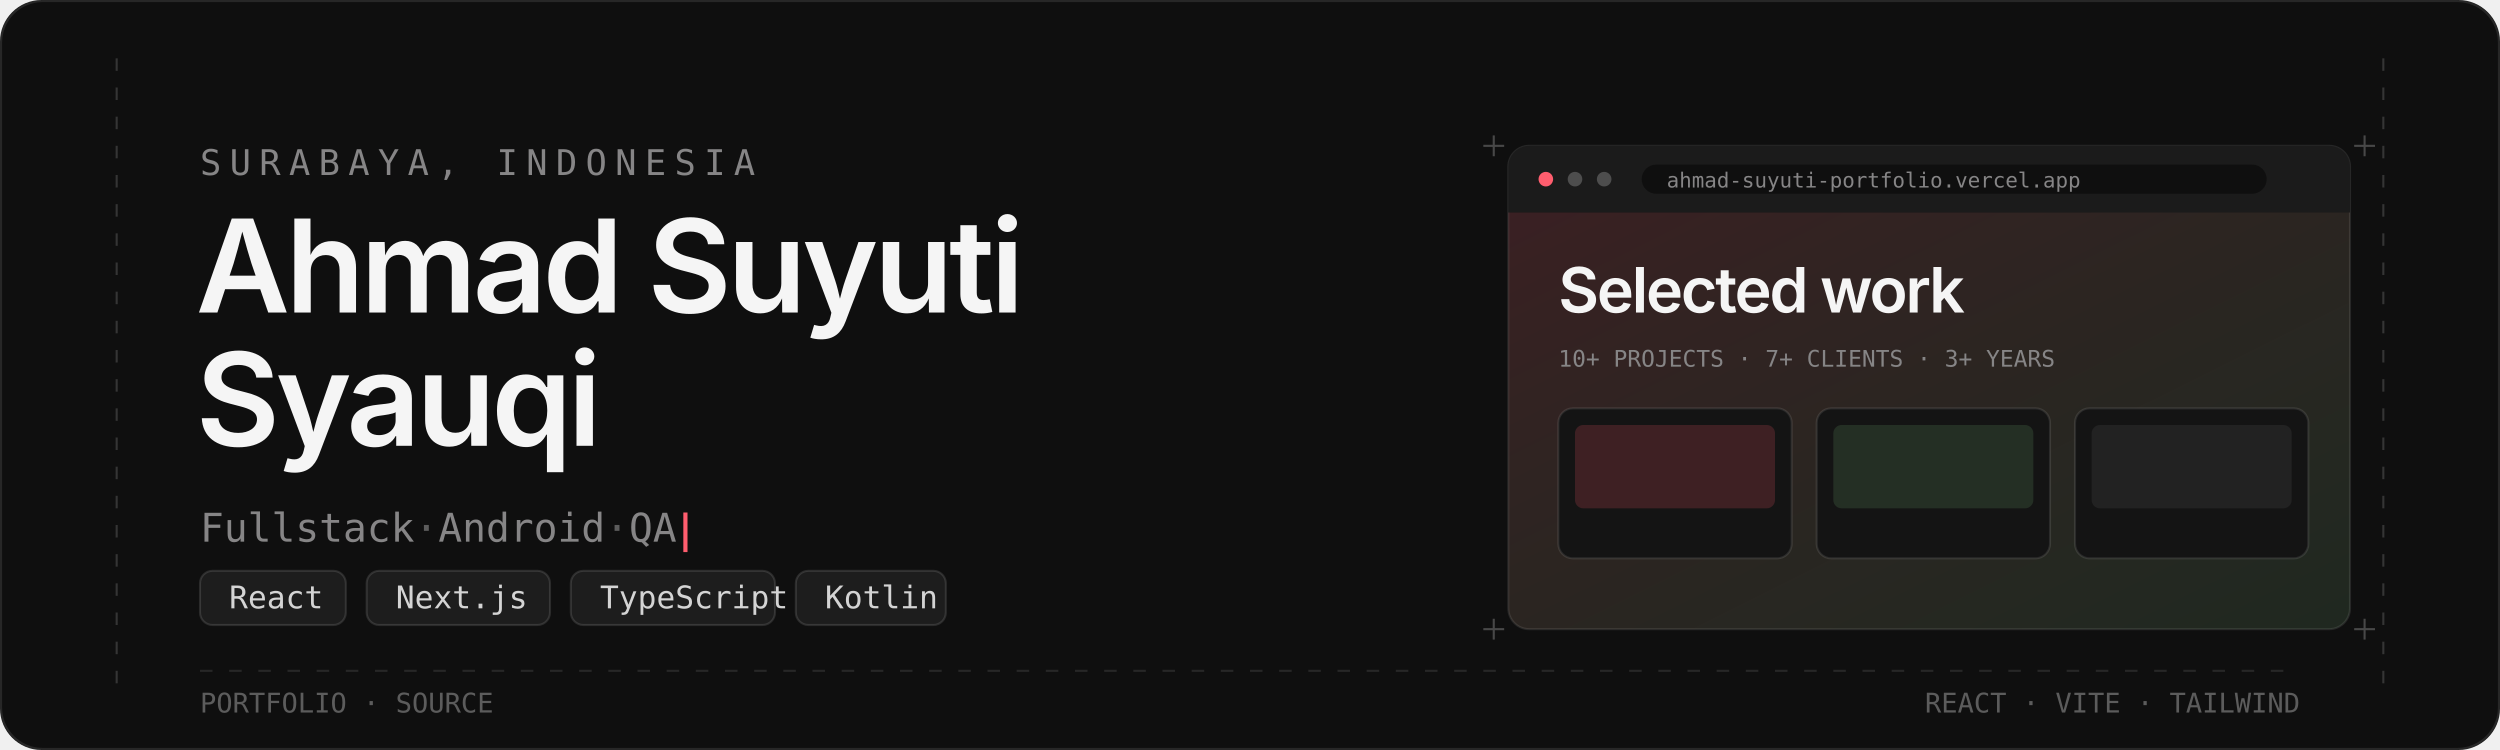
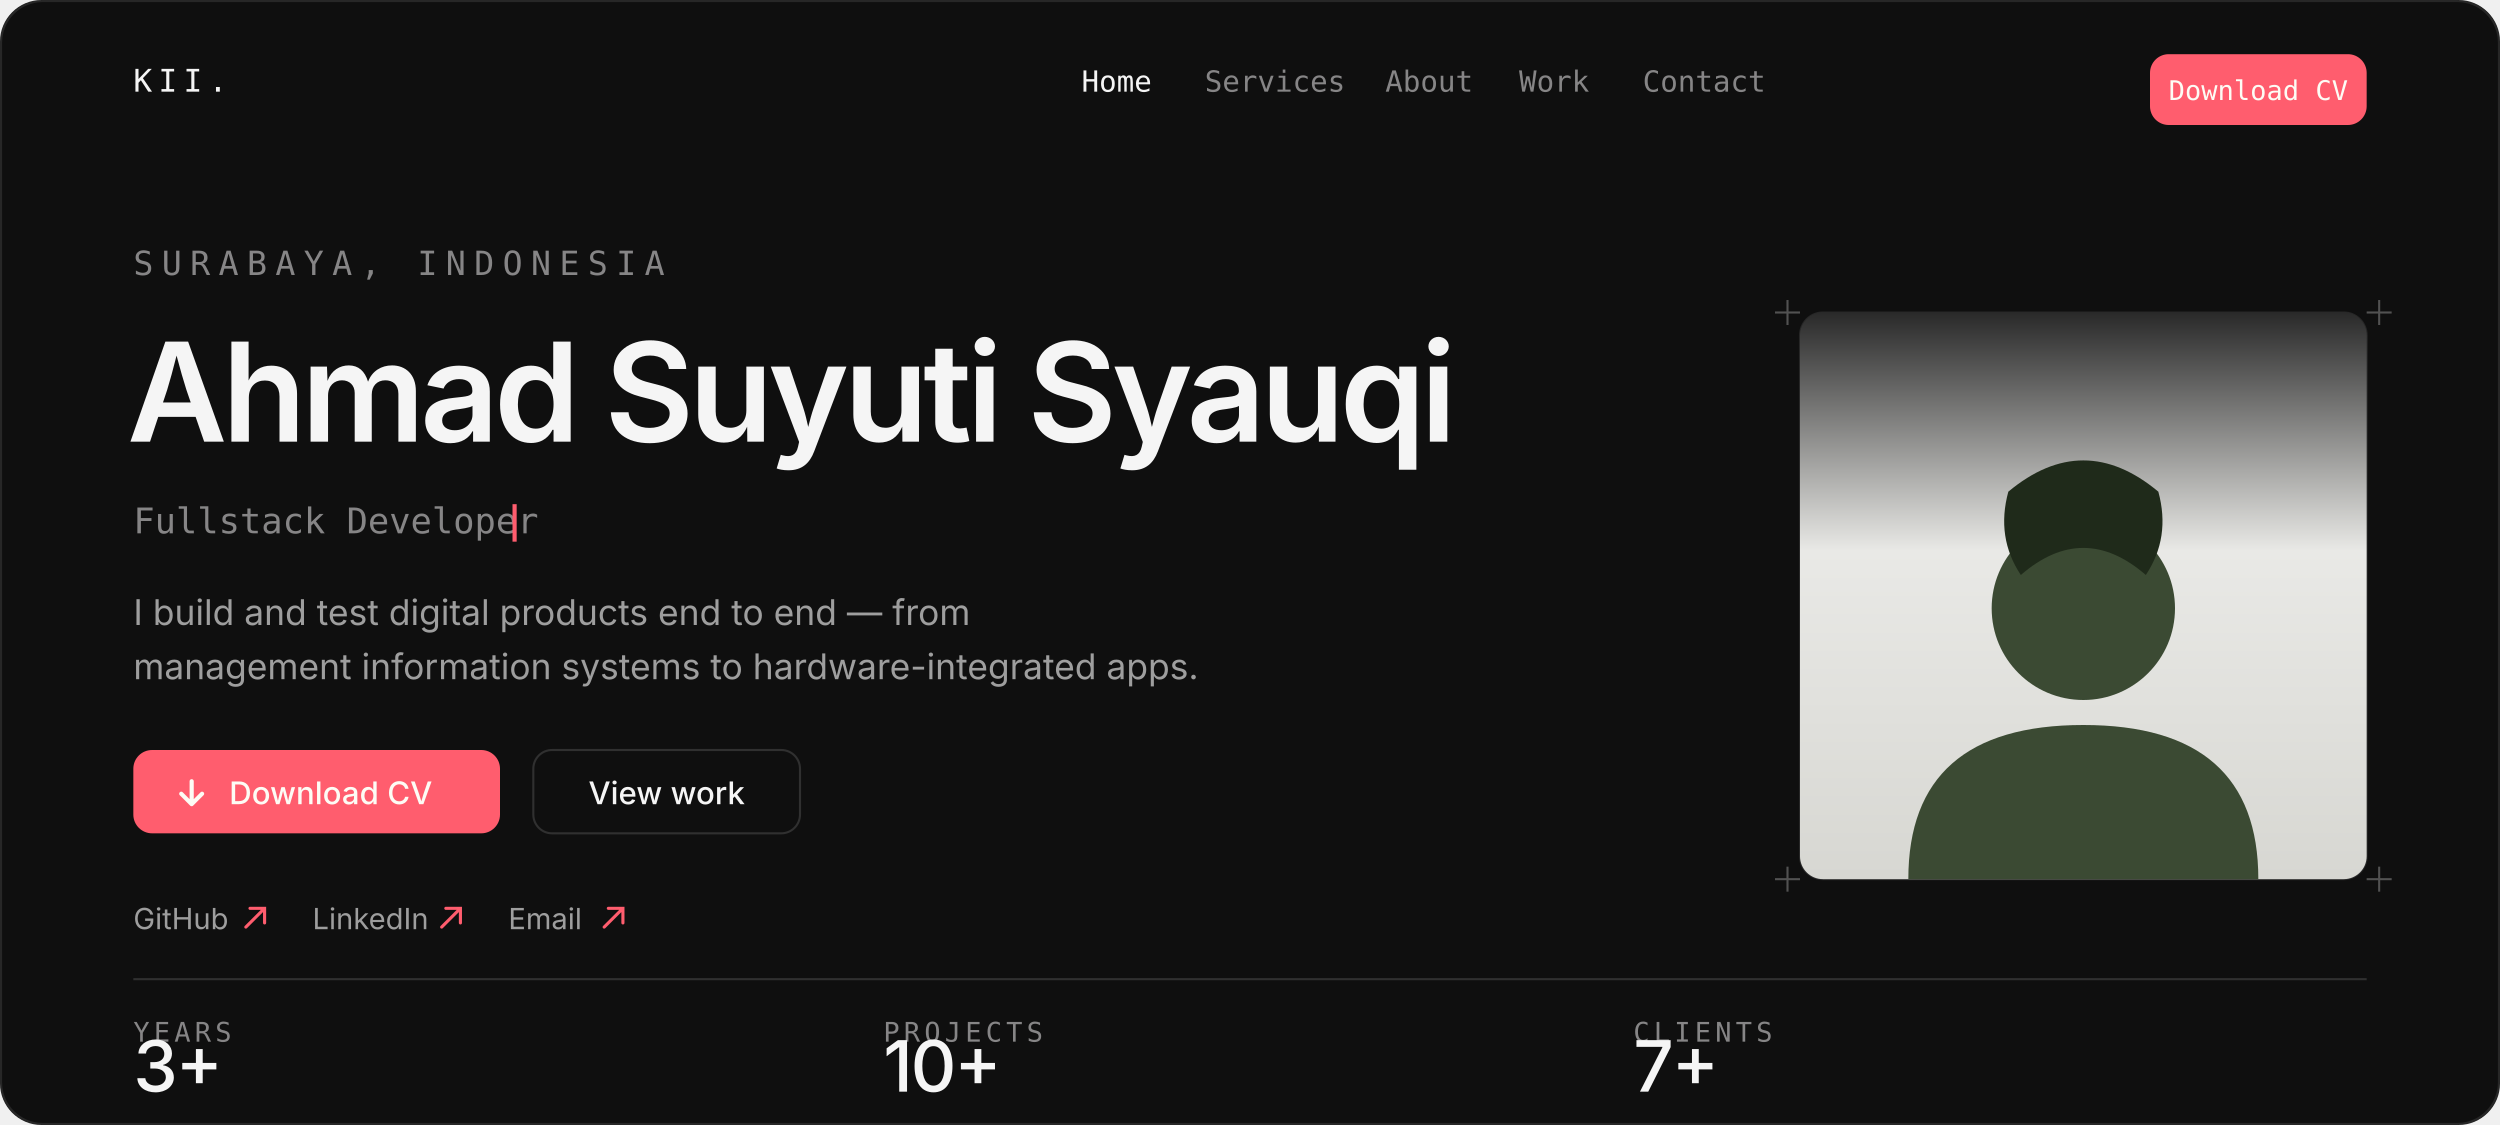
- <svg xmlns="http://www.w3.org/2000/svg" width="1200" height="360" viewBox="0 0 1200 360" role="img" aria-labelledby="title desc">
+ <svg xmlns="http://www.w3.org/2000/svg" width="1200" height="540" viewBox="0 0 1200 540" role="img" aria-labelledby="title desc">
  <defs>
    <style>
      .mono { font-family: "Geist Mono", ui-monospace, SFMono-Regular, Menlo, monospace; }
      .sans { font-family: "Geist", -apple-system, BlinkMacSystemFont, "Segoe UI", sans-serif; }
    </style>
-     <linearGradient id="screen" x1="0" y1="0" x2="1" y2="1">
-       <stop offset="0" stop-color="#ff5d6e" stop-opacity="0.16" />
-       <stop offset="1" stop-color="#88db8b" stop-opacity="0.10" />
+     <linearGradient id="wall" x1="0" y1="0" x2="0" y2="1">
+       <stop offset="0" stop-color="#2a2a2a" />
+       <stop offset="0.42" stop-color="#e9e9e6" />
+       <stop offset="1" stop-color="#d7d7d2" />
    </linearGradient>
-     <clipPath id="cardClip">
-       <rect x="724" y="70" width="404" height="232" rx="10" />
+     <clipPath id="photoClip">
+       <rect x="864" y="150" width="272" height="272" rx="11" />
    </clipPath>
  </defs>
-   <rect width="1200" height="360" rx="20" fill="#0f0f0f" />
-   <rect x="0.5" y="0.5" width="1199" height="359" rx="20" fill="none" stroke="#ffffff" stroke-opacity="0.10" />
-   <line x1="56" y1="28" x2="56" y2="332" stroke="#ffffff" stroke-opacity="0.16" stroke-dasharray="6 8" />
-   <line x1="1144" y1="28" x2="1144" y2="332" stroke="#ffffff" stroke-opacity="0.16" stroke-dasharray="6 8" />
-   <g transform="translate(96 84)">
-     <text class="mono" x="0" y="0" font-size="17" letter-spacing="4" fill="#868586">SURABAYA, INDONESIA</text>
-     <text class="sans" x="-2" y="66" font-size="62" font-weight="600" letter-spacing="-2" fill="#f5f5f5">Ahmad Suyuti</text>
-     <text class="sans" x="-2" y="130" font-size="62" font-weight="600" letter-spacing="-2" fill="#f5f5f5">Syauqi</text>
-     <text class="mono" x="0" y="176" font-size="19" fill="#868586">Fullstack<tspan fill="#5c5c5c"> · </tspan>Android<tspan fill="#5c5c5c"> · </tspan>QA</text>
-     <rect x="232" y="162" width="2" height="19" fill="#ff5d6e" />
-     <g transform="translate(0 206)" class="mono" font-size="15" fill="#d4d4d4">
-       <g>
-         <rect x="0" y="-16" width="70" height="26" rx="6" fill="#ffffff" fill-opacity="0.06" stroke="#ffffff" stroke-opacity="0.12" />
-         <text x="14" y="2">React</text>
-       </g>
-       <g transform="translate(80 0)">
-         <rect x="0" y="-16" width="88" height="26" rx="6" fill="#ffffff" fill-opacity="0.06" stroke="#ffffff" stroke-opacity="0.12" />
-         <text x="14" y="2">Next.js</text>
-       </g>
-       <g transform="translate(178 0)">
-         <rect x="0" y="-16" width="98" height="26" rx="6" fill="#ffffff" fill-opacity="0.06" stroke="#ffffff" stroke-opacity="0.12" />
-         <text x="14" y="2">TypeScript</text>
-       </g>
-       <g transform="translate(286 0)">
-         <rect x="0" y="-16" width="72" height="26" rx="6" fill="#ffffff" fill-opacity="0.06" stroke="#ffffff" stroke-opacity="0.12" />
-         <text x="14" y="2">Kotlin</text>
-       </g>
+   <rect width="1200" height="540" rx="20" fill="#0f0f0f" />
+   <rect x="0.5" y="0.5" width="1199" height="539" rx="20" fill="none" stroke="#ffffff" stroke-opacity="0.10" />
+   <g transform="translate(0 44)" class="mono">
+     <text x="64" y="0" font-size="15" letter-spacing="3" fill="#f5f5f5">KII.</text>
+     <g font-size="14" fill="#868586" text-anchor="middle">
+       <text x="536" y="0" fill="#f5f5f5">Home</text>
+       <text x="612" y="0">Services</text>
+       <text x="686" y="0">About</text>
+       <text x="746" y="0">Work</text>
+       <text x="818" y="0">Contact</text>
+     </g>
+     <g transform="translate(1136 -18)">
+       <rect x="-104" y="0" width="104" height="34" rx="9" fill="#ff5d6e" />
+       <text x="-52" y="22" font-size="13" fill="#fdfcf5" text-anchor="middle">Download CV</text>
+     </g>
+   </g>
+   <g transform="translate(64 0)">
+     <text class="mono" x="0" y="132" font-size="16" letter-spacing="4" fill="#868586">SURABAYA, INDONESIA</text>
+     <text class="sans" x="-3" y="212" font-size="66" font-weight="600" letter-spacing="-2.4" fill="#f5f5f5">Ahmad Suyuti Syauqi</text>
+     <text class="mono" x="0" y="256" font-size="17" fill="#868586">Fullstack Developer</text>
+     <rect x="182" y="242" width="2" height="18" fill="#ff5d6e" />
+     <text class="sans" x="0" y="300" font-size="17" fill="#f5f5f5" fill-opacity="0.62">I build and test digital products end to end — from</text>
+     <text class="sans" x="0" y="326" font-size="17" fill="#f5f5f5" fill-opacity="0.62">management information systems to hardware-integrated apps.</text>
+     <g transform="translate(0 360)">
+       <rect x="0" y="0" width="176" height="40" rx="9" fill="#ff5d6e" />
+       <path d="M28 15 v11 M23 21 l5 5 l5 -5" fill="none" stroke="#fdfcf5" stroke-width="2" stroke-linecap="round" stroke-linejoin="round" />
+       <text class="sans" x="46" y="26" font-size="15" font-weight="500" fill="#fdfcf5">Download CV</text>
+       <rect x="192" y="0" width="128" height="40" rx="9" fill="none" stroke="#ffffff" stroke-opacity="0.14" />
+       <text class="sans" x="256" y="26" font-size="15" font-weight="500" fill="#f5f5f5" text-anchor="middle">View work</text>
+     </g>
+     <g transform="translate(0 446)" class="sans" font-size="14" fill="#f5f5f5" fill-opacity="0.62">
+       <text x="0" y="0">GitHub</text>
+       <path d="M56 -10 l7 0 l0 7 M63 -10 l-9 9" stroke="#ff5d6e" stroke-width="1.5" fill="none" stroke-linecap="round" />
+       <text x="86" y="0">LinkedIn</text>
+       <path d="M150 -10 l7 0 l0 7 M157 -10 l-9 9" stroke="#ff5d6e" stroke-width="1.5" fill="none" stroke-linecap="round" />
+       <text x="180" y="0">Email</text>
+       <path d="M228 -10 l7 0 l0 7 M235 -10 l-9 9" stroke="#ff5d6e" stroke-width="1.5" fill="none" stroke-linecap="round" />
    </g>
  </g>
  <g>
-     <rect x="724" y="70" width="404" height="232" rx="10" fill="#141414" stroke="#ffffff" stroke-opacity="0.10" />
-     <path d="M724 80 a10 10 0 0 1 10 -10 h384 a10 10 0 0 1 10 10 v22 h-404 z" fill="#1b1b1b" />
-     <circle cx="742" cy="86" r="3.5" fill="#ff5d6e" />
-     <circle cx="756" cy="86" r="3.5" fill="#4d4d4d" />
-     <circle cx="770" cy="86" r="3.5" fill="#4d4d4d" />
-     <rect x="788" y="79" width="300" height="14" rx="7" fill="#0f0f0f" />
-     <text class="mono" x="800" y="90" font-size="10" fill="#868586">ahmad-suyuti-portfolio.vercel.app</text>
-     <g clip-path="url(#cardClip)">
-       <rect x="724" y="102" width="404" height="200" fill="url(#screen)" />
-       <text class="sans" x="748" y="150" font-size="30" font-weight="600" letter-spacing="-1" fill="#f5f5f5">Selected work</text>
-       <text class="mono" x="748" y="176" font-size="11" fill="#868586">10+ PROJECTS · 7+ CLIENTS · 3+ YEARS</text>
-       <rect x="748" y="196" width="112" height="72" rx="7" fill="#141414" stroke="#ffffff" stroke-opacity="0.10" />
-       <rect x="872" y="196" width="112" height="72" rx="7" fill="#141414" stroke="#ffffff" stroke-opacity="0.10" />
-       <rect x="996" y="196" width="112" height="72" rx="7" fill="#141414" stroke="#ffffff" stroke-opacity="0.10" />
-       <rect x="756" y="204" width="96" height="40" rx="4" fill="#ff5d6e" fill-opacity="0.18" />
-       <rect x="880" y="204" width="96" height="40" rx="4" fill="#88db8b" fill-opacity="0.14" />
-       <rect x="1004" y="204" width="96" height="40" rx="4" fill="#ffffff" fill-opacity="0.06" />
+     <rect x="864" y="150" width="272" height="272" rx="11" fill="#141414" stroke="#ffffff" stroke-opacity="0.10" />
+     <g clip-path="url(#photoClip)">
+       <rect x="864" y="150" width="272" height="272" fill="url(#wall)" />
+       <circle cx="1000" cy="292" r="44" fill="#3b4a33" />
+       <path d="M916 422 q0 -74 84 -74 q84 0 84 74 z" fill="#3b4a33" />
+       <path d="M964 236 q36 -30 72 0 q6 22 -6 40 q-30 -26 -60 0 q-12 -18 -6 -40 z" fill="#1f2a1a" />
    </g>
-     <g stroke="#ffffff" stroke-opacity="0.24">
-       <path d="M712 70 h10 M717 65 v10" />
-       <path d="M1140 70 h-10 M1135 65 v10" />
-       <path d="M712 302 h10 M717 297 v10" />
-       <path d="M1140 302 h-10 M1135 297 v10" />
+     <g stroke="#ffffff" stroke-opacity="0.28">
+       <path d="M852 150 h12 M858 144 v12" />
+       <path d="M1148 150 h-12 M1142 144 v12" />
+       <path d="M852 422 h12 M858 416 v12" />
+       <path d="M1148 422 h-12 M1142 416 v12" />
    </g>
  </g>
-   <line x1="96" y1="322" x2="1104" y2="322" stroke="#ffffff" stroke-opacity="0.10" stroke-dasharray="6 8" />
-   <text class="mono" x="96" y="342" font-size="13" fill="#5c5c5c">PORTFOLIO · SOURCE</text>
-   <text class="mono" x="1104" y="342" font-size="13" text-anchor="end" fill="#5c5c5c">REACT · VITE · TAILWIND</text>
+   <g transform="translate(64 0)">
+     <line x1="0" y1="470" x2="1072" y2="470" stroke="#ffffff" stroke-opacity="0.14" stroke-dasharray="1 0" />
+     <g class="mono" font-size="13" letter-spacing="2" fill="#868586">
+       <text x="0" y="500">YEARS</text>
+       <text x="360" y="500">PROJECTS</text>
+       <text x="720" y="500">CLIENTS</text>
+     </g>
+     <g class="sans" font-size="34" font-weight="500" letter-spacing="-1" fill="#f5f5f5">
+       <text x="0" y="524">3+</text>
+       <text x="360" y="524">10+</text>
+       <text x="720" y="524">7+</text>
+     </g>
+   </g>
</svg>
